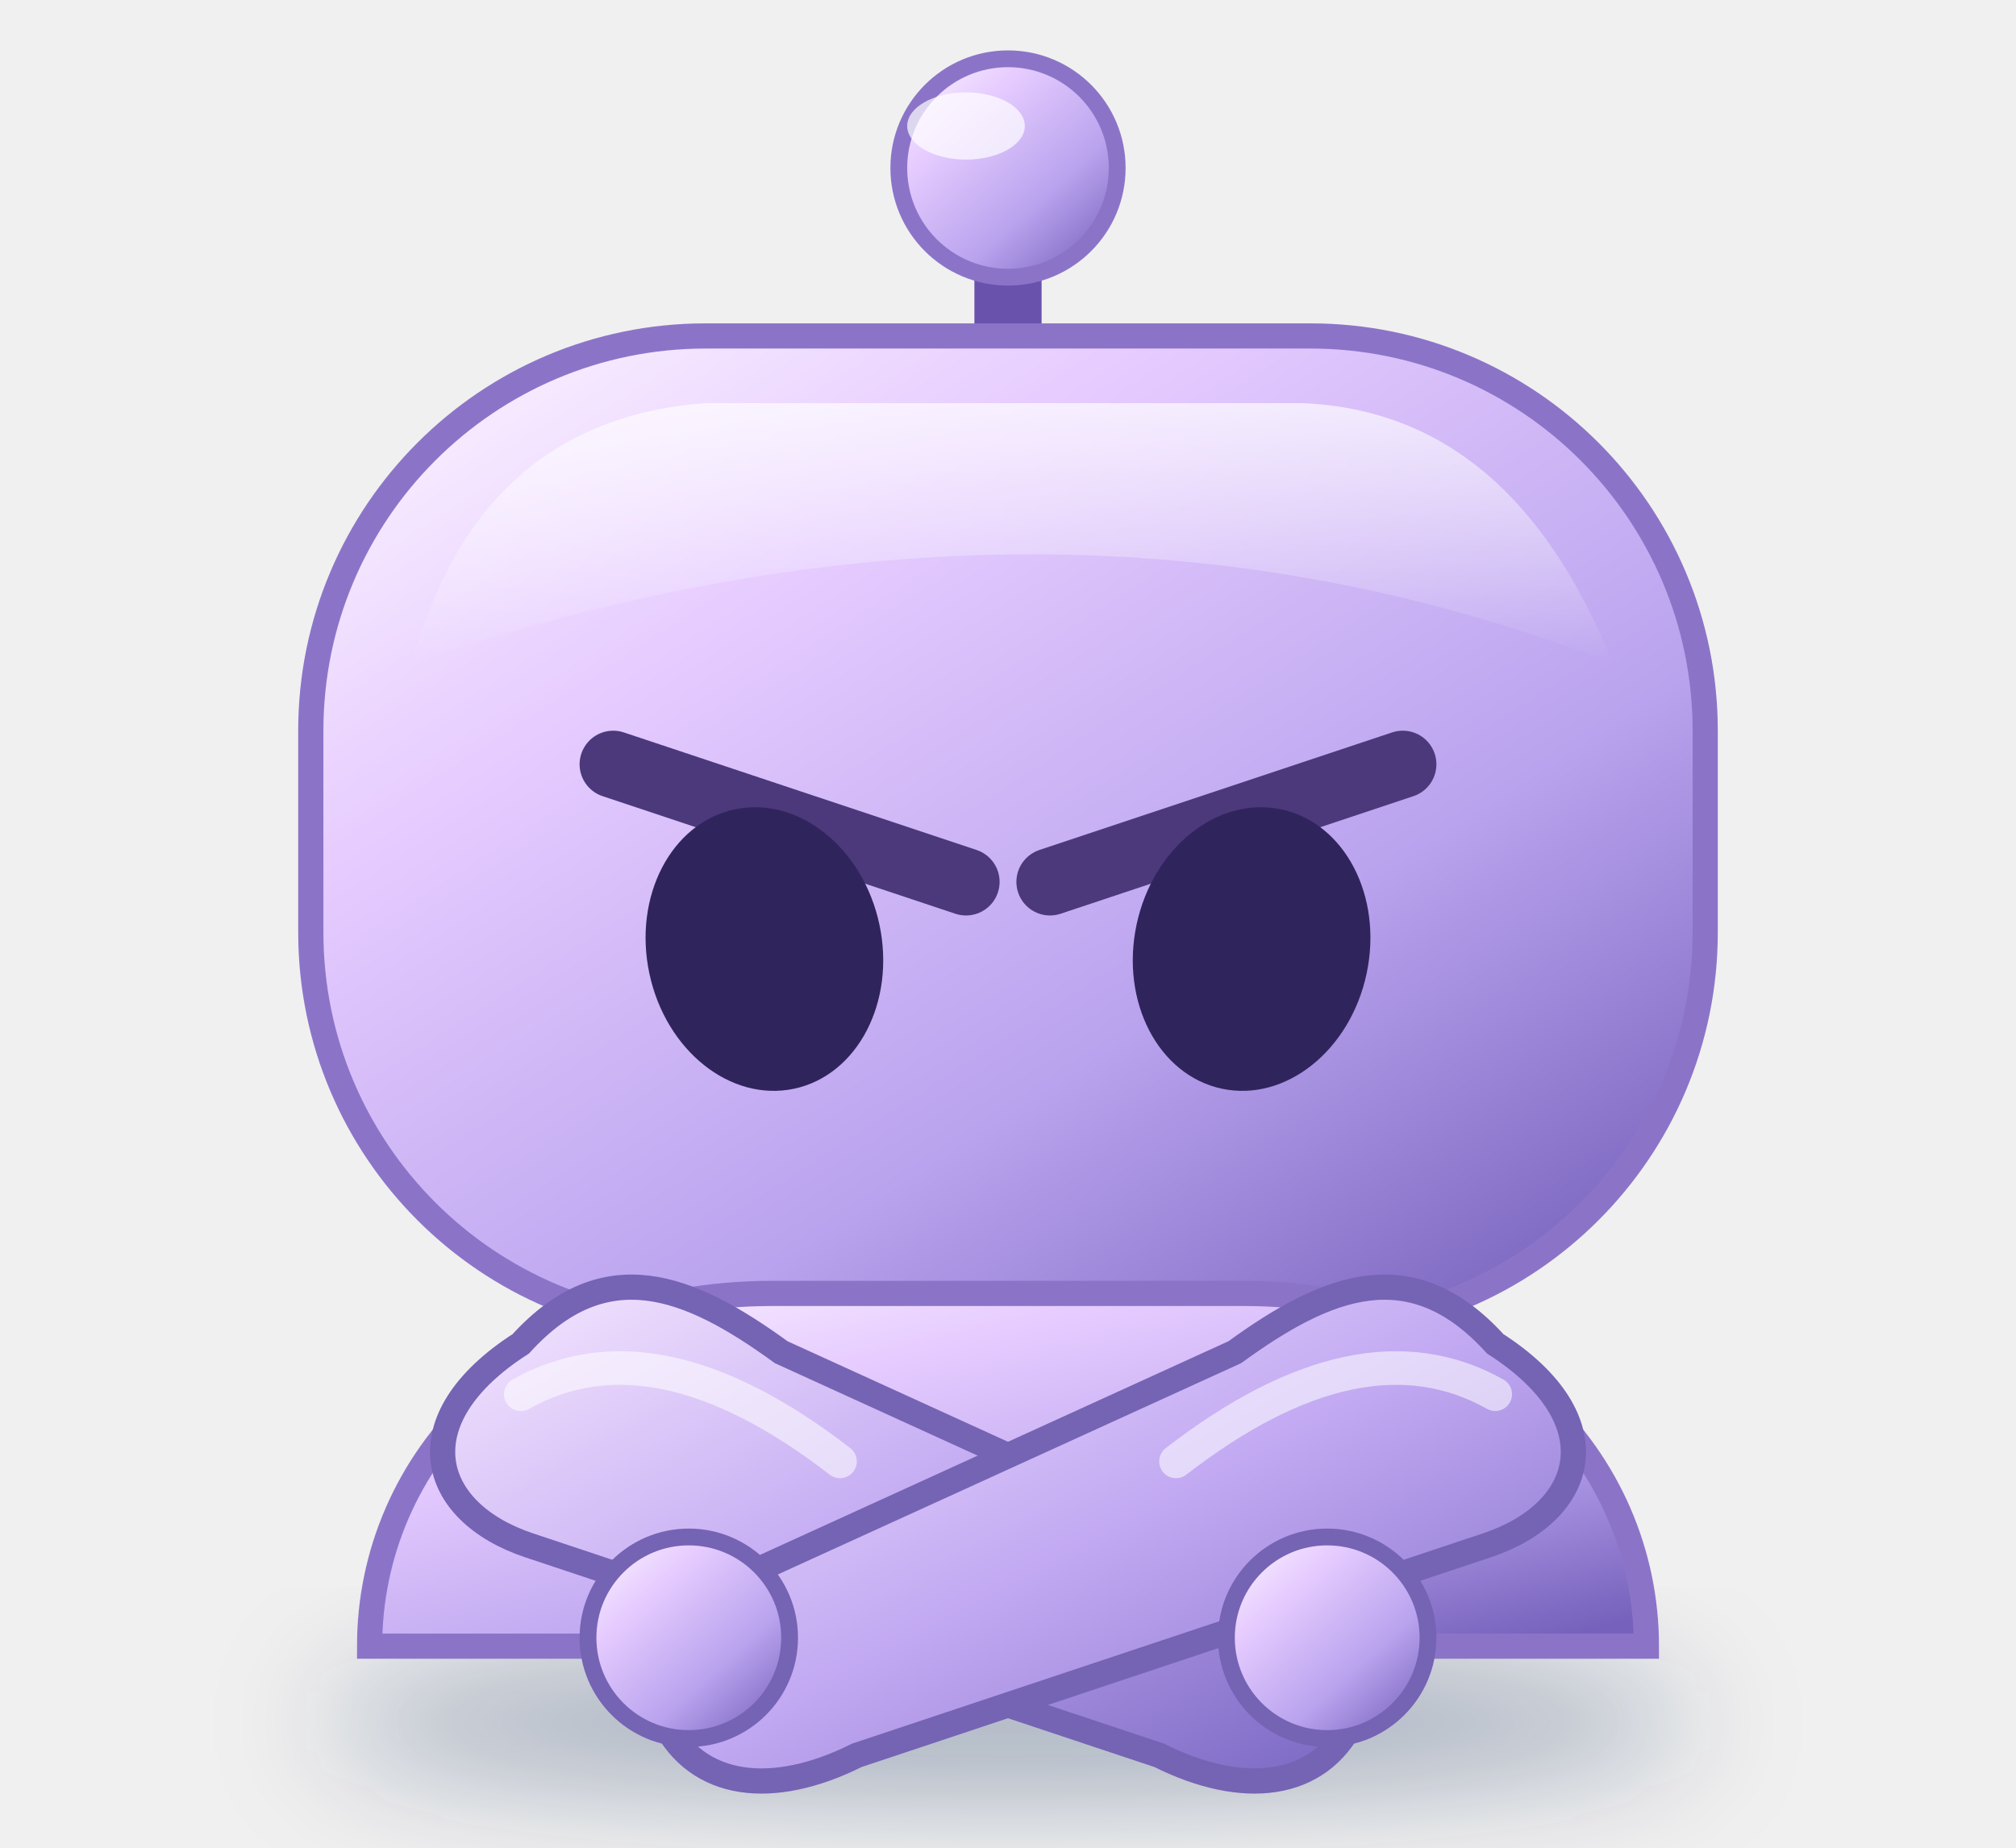
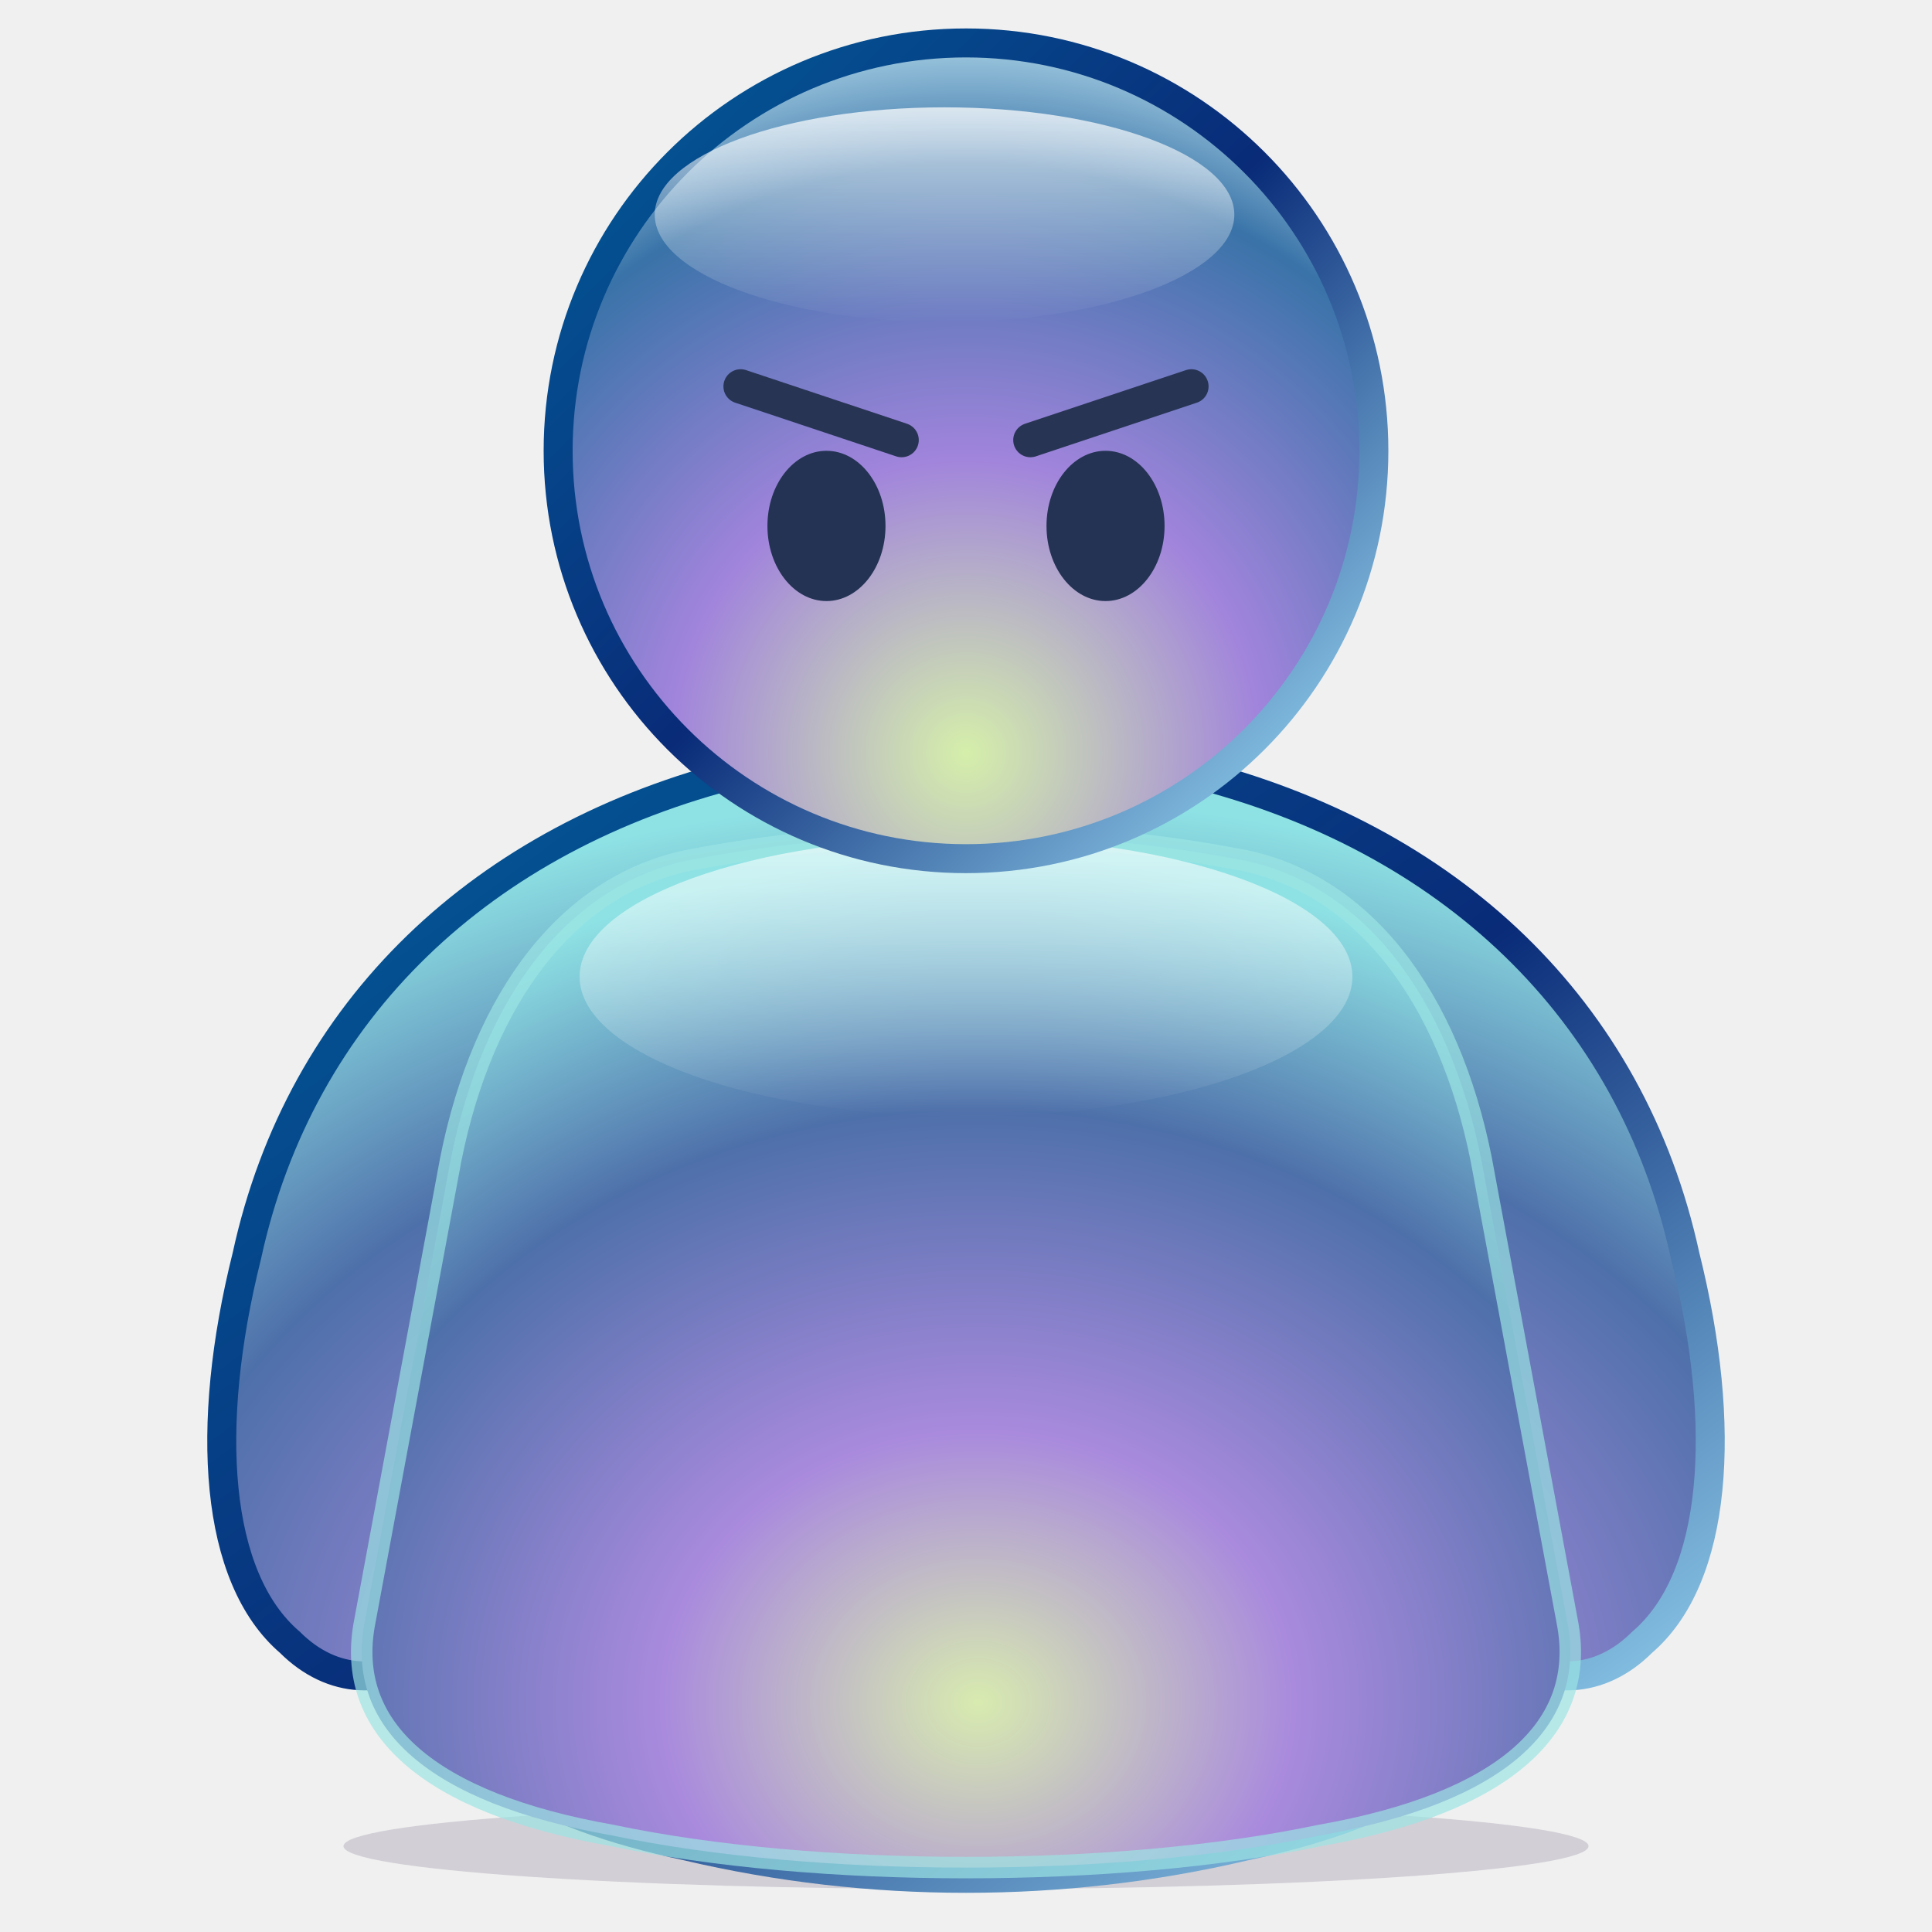
- <svg xmlns="http://www.w3.org/2000/svg" viewBox="0 0 240 220" role="img" aria-label="Amythest robot with crossed arms">
+ <svg xmlns="http://www.w3.org/2000/svg" viewBox="0 0 180 180" role="img" aria-label="Amythest companion, angry">
  <defs>
-     <linearGradient id="shell" x1="0" y1="0" x2=".9" y2="1">
-       <stop stop-color="#fffaff" />
-       <stop offset=".3" stop-color="#e6ccff" />
-       <stop offset=".68" stop-color="#b9a3ee" />
-       <stop offset="1" stop-color="#7661bc" />
+     <linearGradient id="rim" x1="0" y1="0" x2="1" y2="1">
+       <stop stop-color="#025e9a" />
+       <stop offset=".5" stop-color="#092b78" />
+       <stop offset="1" stop-color="#a7e9ff" />
    </linearGradient>
-     <linearGradient id="arm" x1="0" y1="0" x2="1" y2="1">
-       <stop stop-color="#f7e9ff" />
-       <stop offset=".5" stop-color="#c1a8f2" />
-       <stop offset="1" stop-color="#7866c1" />
-     </linearGradient>
-     <linearGradient id="gloss" x1="0" y1="0" x2="0" y2="1">
-       <stop stop-color="#fff" stop-opacity=".9" />
+     <radialGradient id="body" cx=".51" cy=".84" r=".82">
+       <stop stop-color="#d8ebaf" />
+       <stop offset=".32" stop-color="#a98add" />
+       <stop offset=".7" stop-color="#4e70aa" />
+       <stop offset="1" stop-color="#8ee2e4" />
+     </radialGradient>
+     <radialGradient id="head" cx=".5" cy=".87" r=".95">
+       <stop stop-color="#d5efaa" />
+       <stop offset=".38" stop-color="#a184dc" />
+       <stop offset=".76" stop-color="#3973a8" />
+       <stop offset="1" stop-color="#d9faff" />
+     </radialGradient>
+     <linearGradient id="shine" x1="0" y1="0" x2="0" y2="1">
+       <stop stop-color="#fff" stop-opacity=".88" />
      <stop offset="1" stop-color="#fff" stop-opacity="0" />
    </linearGradient>
-     <filter id="shadow" x="-.3" y="-.3" width="1.6" height="1.8">
-       <feGaussianBlur stdDeviation="7" />
-     </filter>
  </defs>
-   <ellipse cx="120" cy="205" rx="82" ry="10" fill="#001d4f" opacity=".28" filter="url(#shadow)" />
-   <path d="M120 28v17" stroke="#6952ac" stroke-width="8" stroke-linecap="round" />
-   <circle cx="120" cy="20" r="13" fill="url(#shell)" stroke="#8b74c8" stroke-width="2" />
-   <ellipse cx="115" cy="15" rx="7" ry="4" fill="#fff" opacity=".7" />
-   <rect x="37" y="40" width="166" height="118" rx="47" fill="url(#shell)" stroke="#8b74c8" stroke-width="3" />
-   <path d="M49 79q8-29 35-31h71q25 1 37 31-67-26-143 0Z" fill="url(#gloss)" opacity=".75" />
-   <path d="m73 91 42 14M167 91l-42 14" stroke="#4b397b" stroke-width="8" stroke-linecap="round" />
-   <ellipse cx="91" cy="113" rx="14" ry="17" fill="#30245d" transform="rotate(-12 91 113)" />
-   <ellipse cx="149" cy="113" rx="14" ry="17" fill="#30245d" transform="rotate(12 149 113)" />
-   <path d="M92 154h56c30 0 48 20 48 42H44c0-22 18-42 48-42Z" fill="url(#shell)" stroke="#8b74c8" stroke-width="3" />
-   <path d="M62 160c10-11 20-7 31 1l57 26c11 5 15 9 11 18-4 8-13 9-23 4L63 184c-12-4-15-15-1-24Z" fill="url(#arm)" stroke="#7563b4" stroke-width="3" />
-   <path d="M178 160c-10-11-20-7-31 1l-57 26c-11 5-15 9-11 18 4 8 13 9 23 4l75-25c12-4 15-15 1-24Z" fill="url(#arm)" stroke="#7563b4" stroke-width="3" />
-   <path d="M62 166q16-9 38 8m78-8q-16-9-38 8" fill="none" stroke="#fff" stroke-opacity=".55" stroke-width="4" stroke-linecap="round" />
-   <circle cx="82" cy="195" r="12" fill="url(#shell)" stroke="#7563b4" stroke-width="2" />
-   <circle cx="158" cy="195" r="12" fill="url(#shell)" stroke="#7563b4" stroke-width="2" />
+   <ellipse cx="90" cy="172" rx="58" ry="4" fill="#251345" opacity=".15" />
+   <path d="M69 72C45 78 28 94 23 117c-4 16-3 30 4 36 4 4 9 4 13 1 1 10 10 15 24 18 17 4 35 4 52 0 14-3 23-8 24-18 4 3 9 3 13-1 7-6 8-20 4-36-5-23-22-39-46-45Z" fill="url(#body)" stroke="url(#rim)" stroke-width="2.7" />
+   <path d="M65 80c-12 2-20 13-23 28l-8 43c-2 10 6 17 23 20 19 4 47 4 66 0 17-3 25-10 23-20l-8-43c-3-15-11-26-23-28-16-3-34-3-50 0Z" fill="url(#body)" stroke="#9ce5e4" stroke-opacity=".68" stroke-width="2" />
+   <ellipse cx="90" cy="91" rx="36" ry="13" fill="url(#shine)" opacity=".72" />
+   <circle cx="90" cy="42" r="38" fill="url(#head)" stroke="url(#rim)" stroke-width="2.7" />
+   <ellipse cx="88" cy="20" rx="27" ry="10" fill="url(#shine)" opacity=".85" />
+   <g class="pupils" fill="#243354">
+     <ellipse cx="77" cy="49" rx="5.5" ry="7" />
+     <ellipse cx="103" cy="49" rx="5.5" ry="7" />
+   </g>
+   <g stroke="#283454" stroke-width="3.2" stroke-linecap="round">
+     <path d="m69 36 15 5m27-5-15 5" />
+   </g>
</svg>
